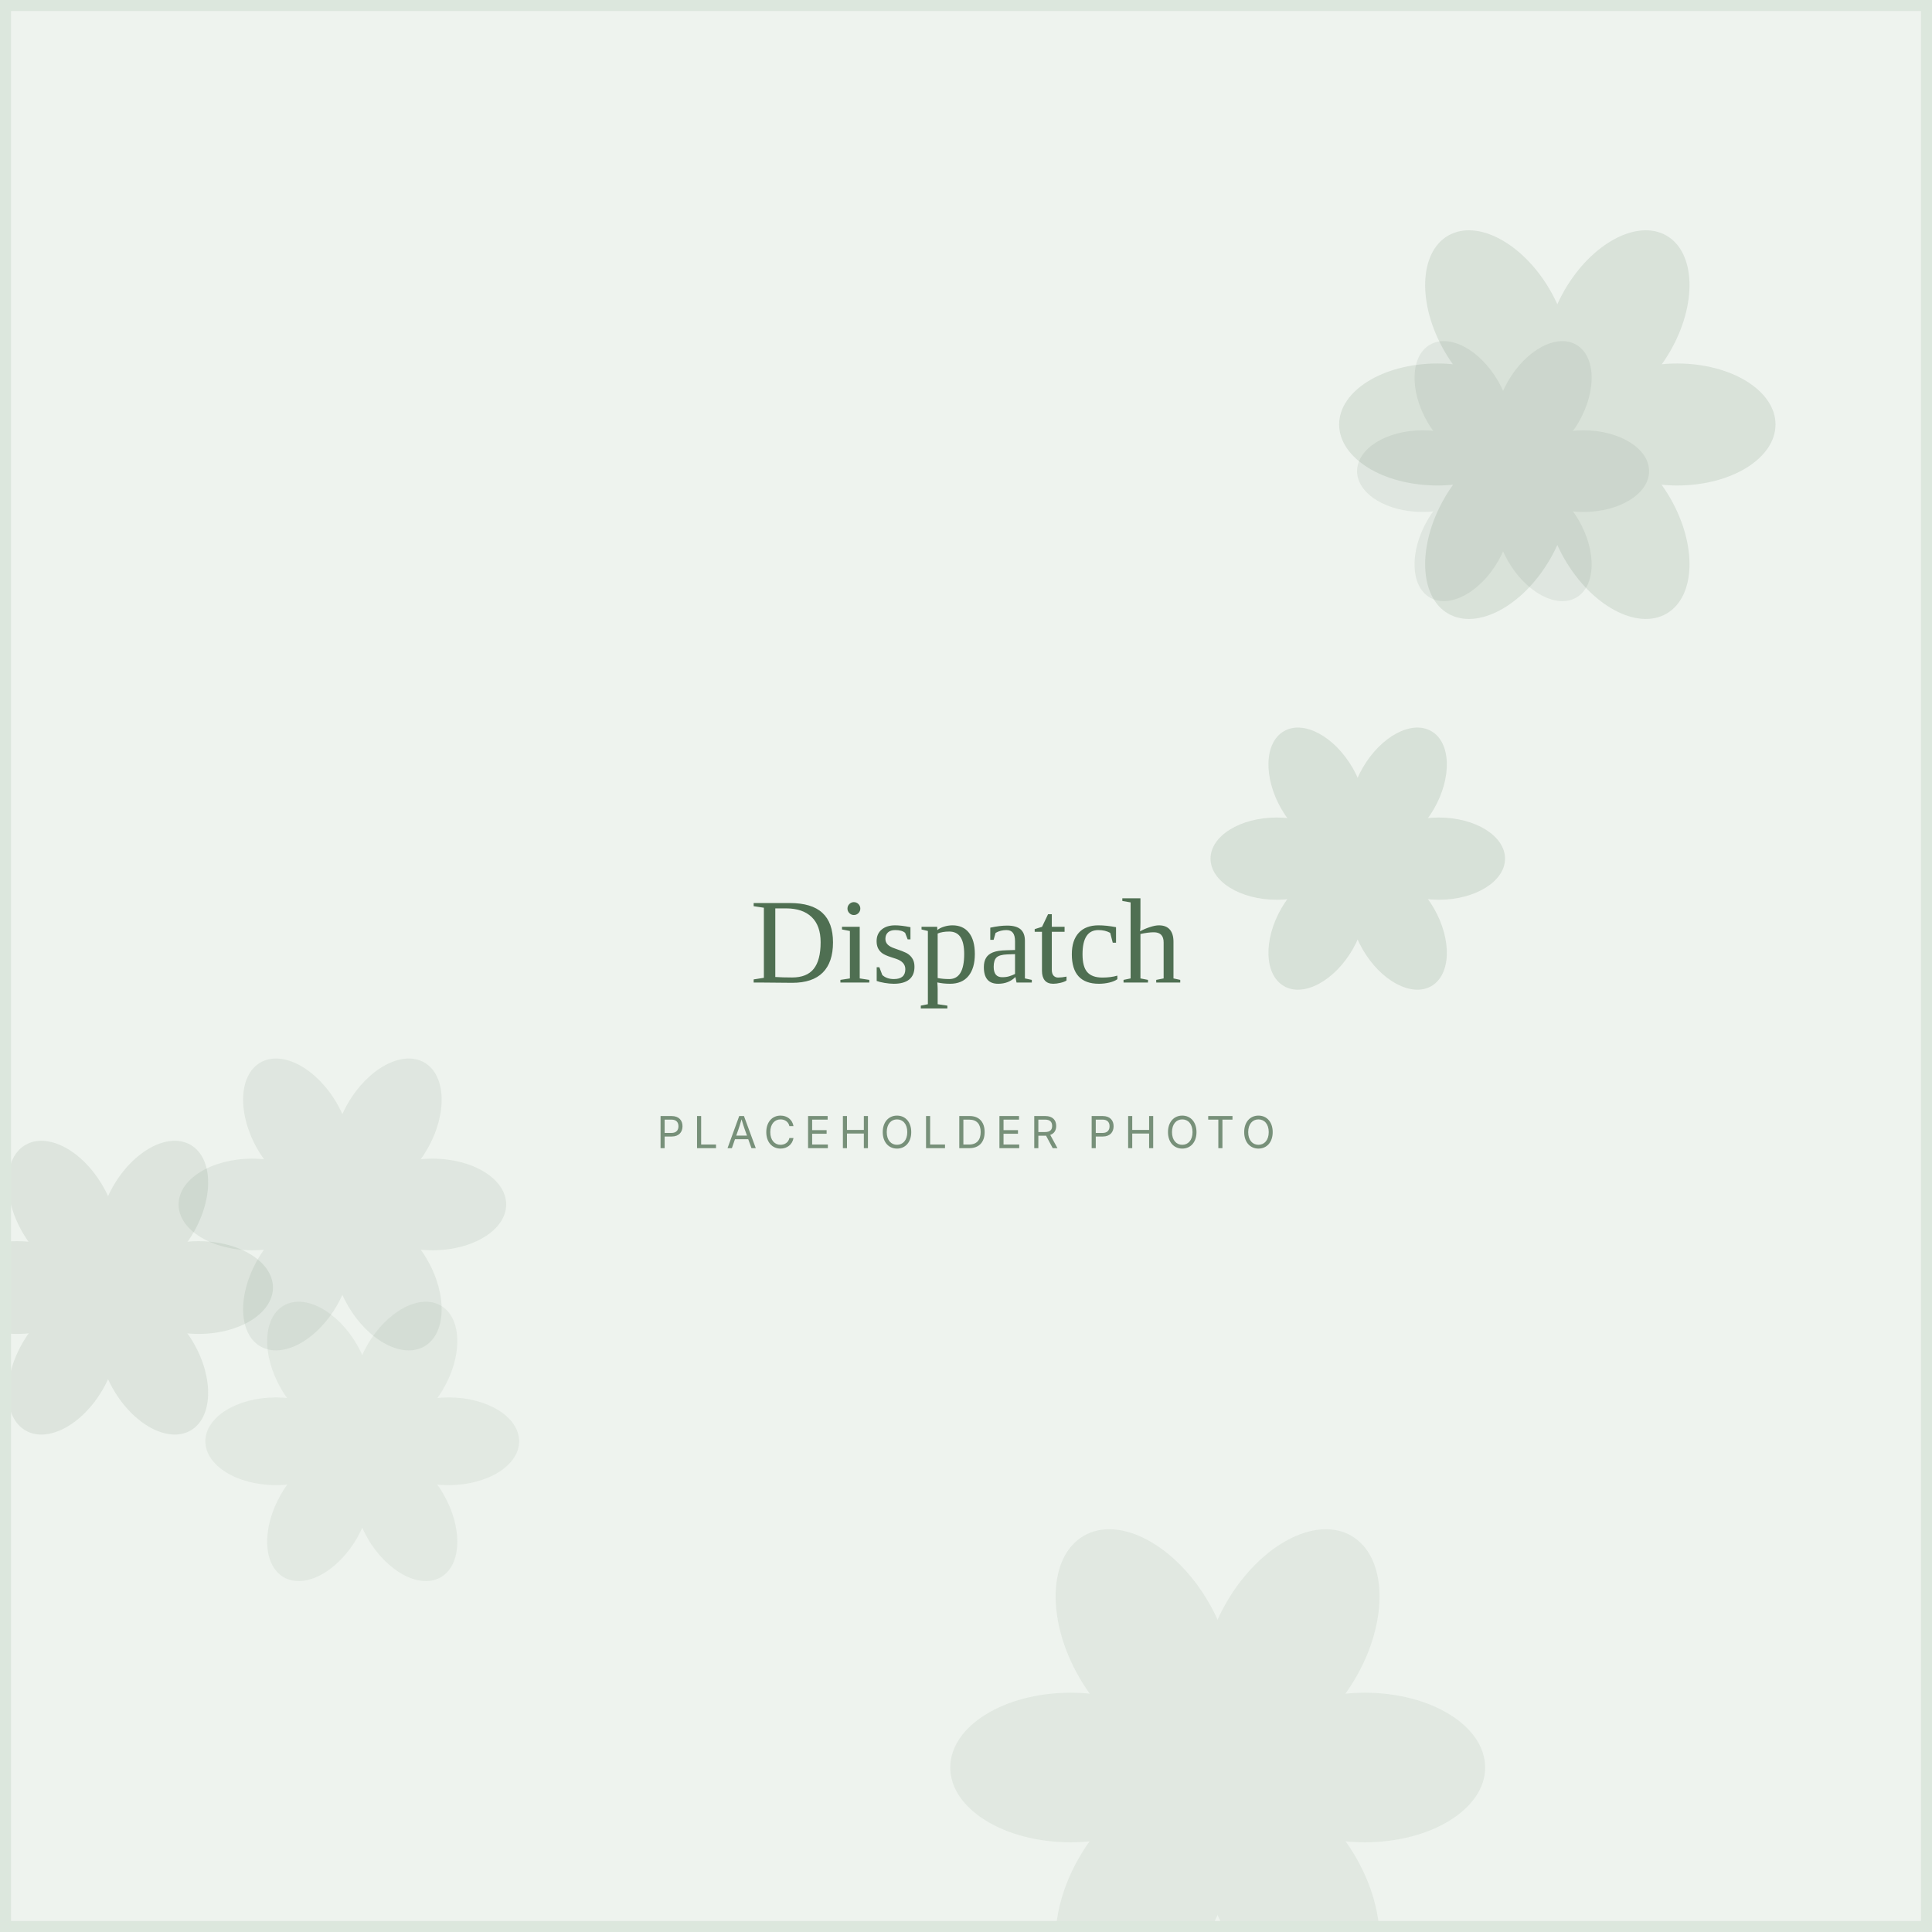
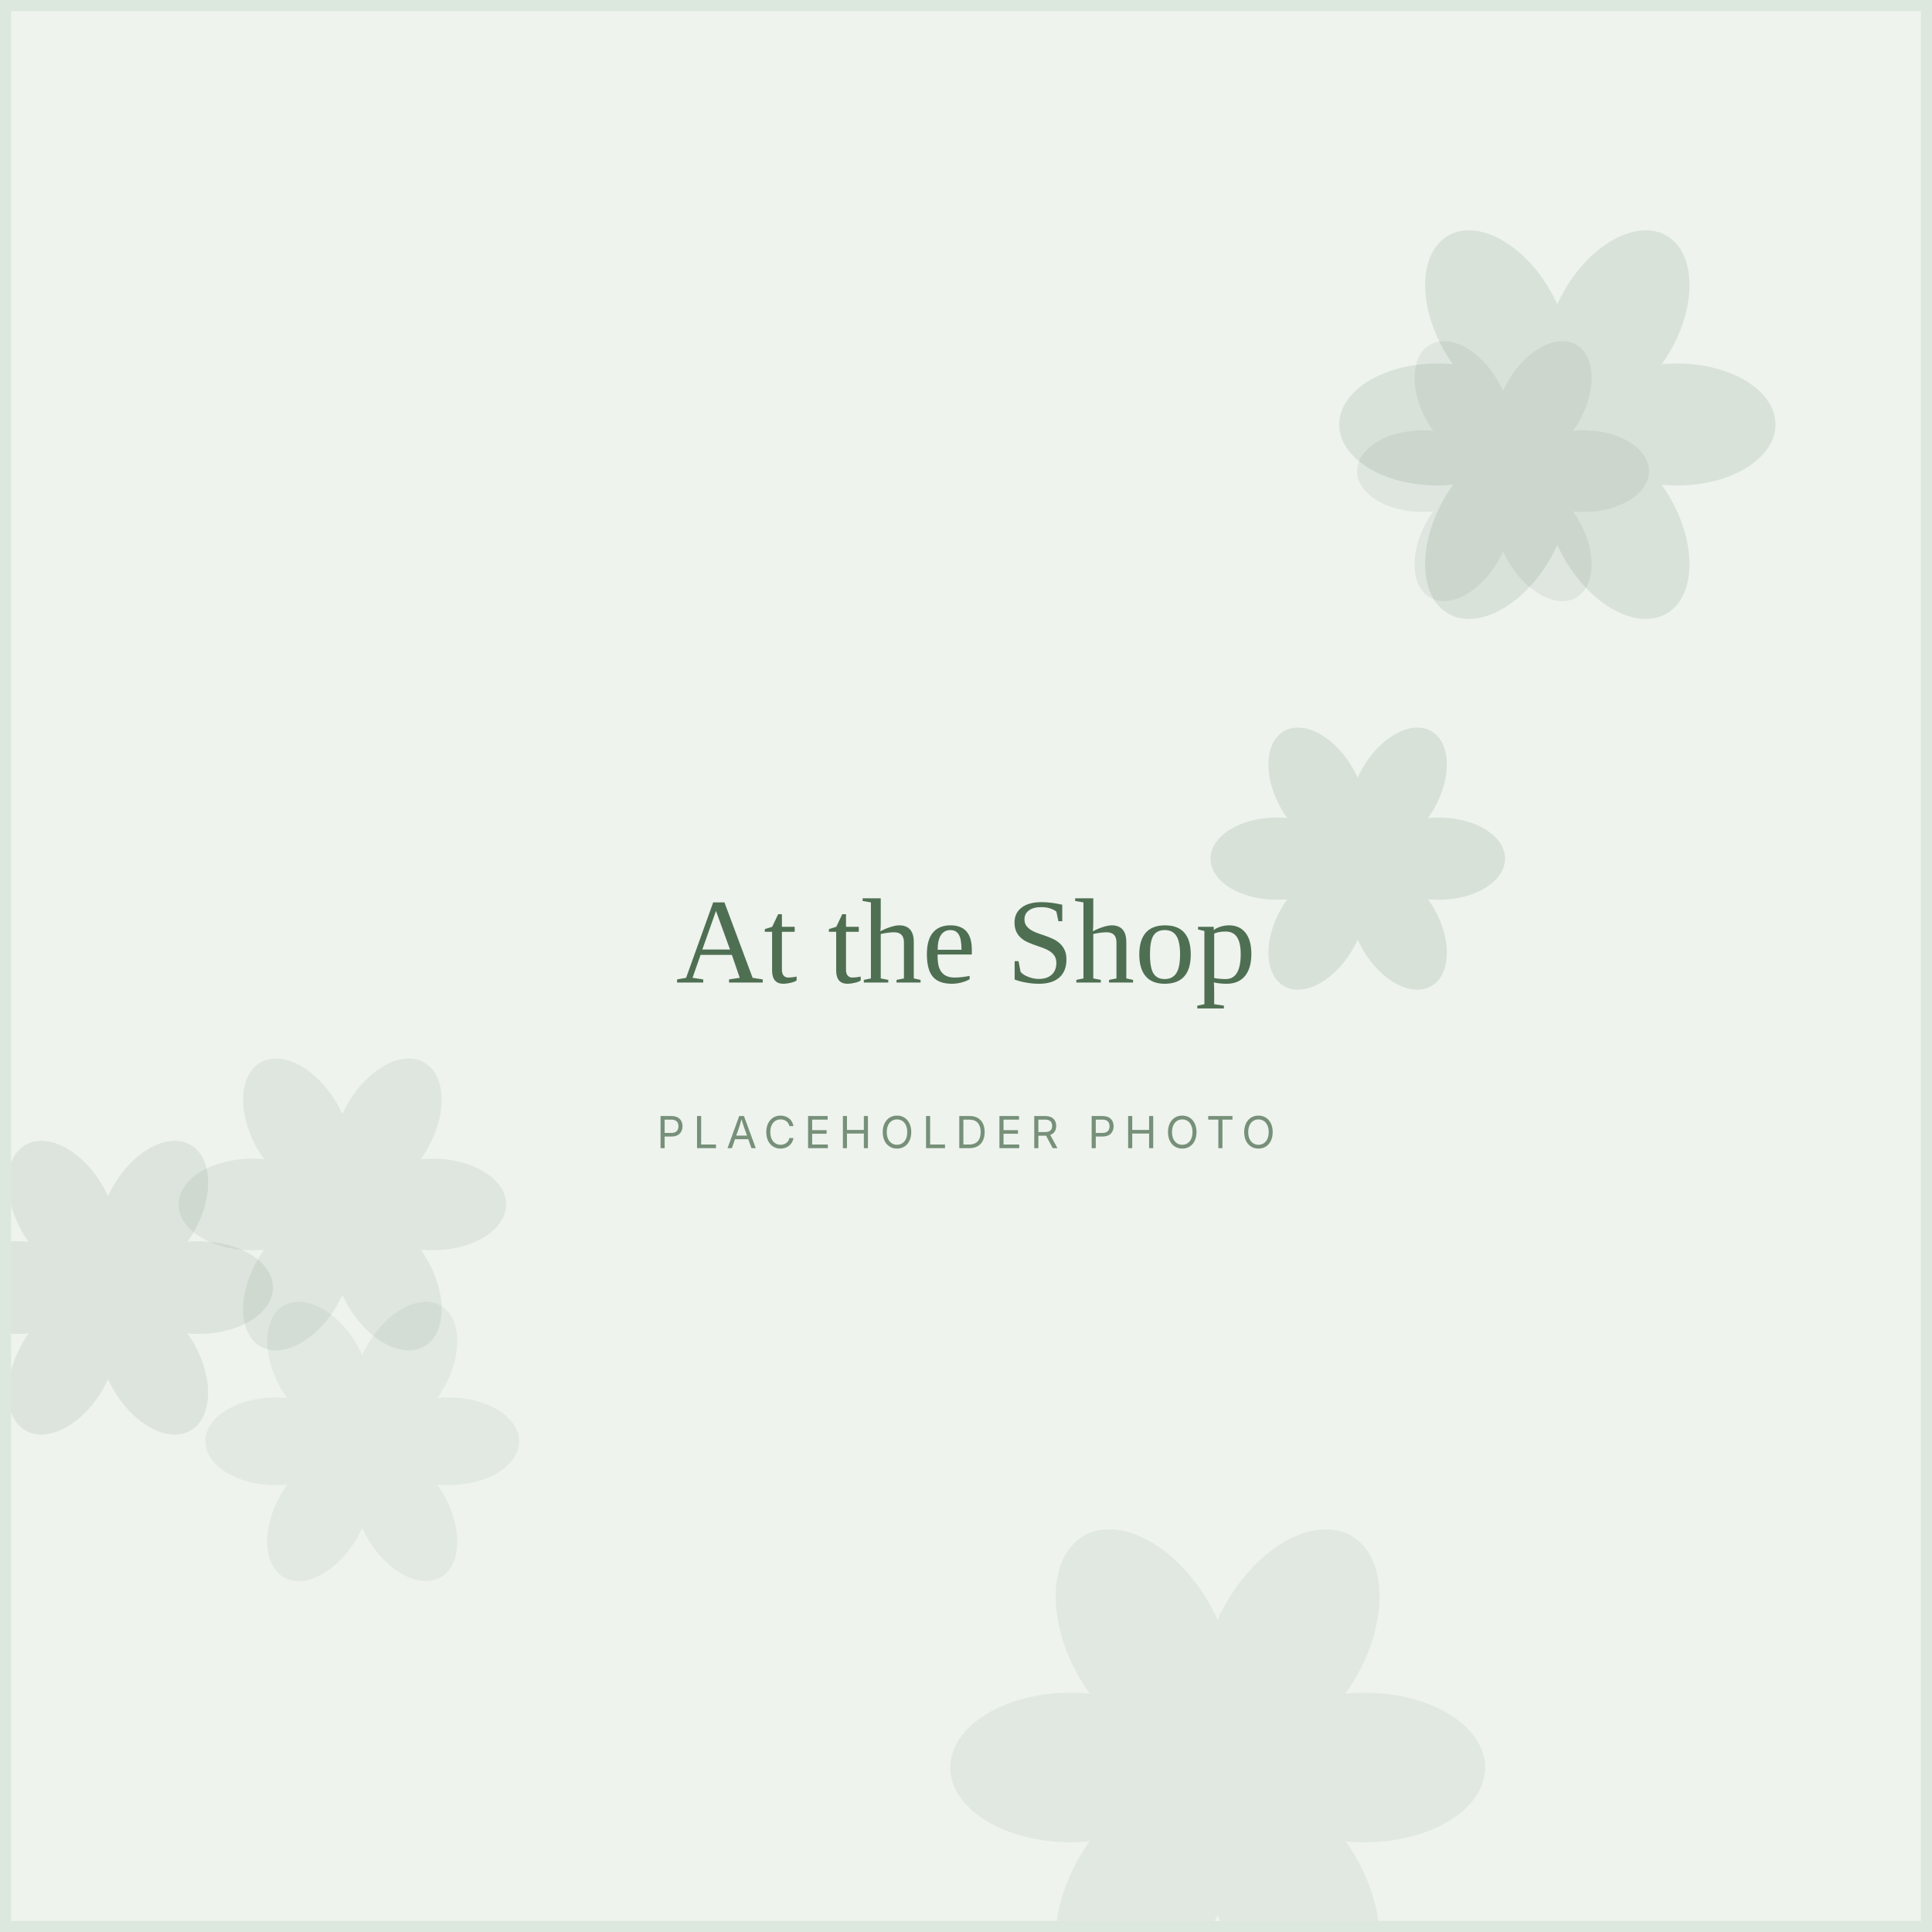
- <svg xmlns="http://www.w3.org/2000/svg" viewBox="0 0 700 700" width="700" height="700" role="img" aria-label="Dispatch placeholder artwork">
+ <svg xmlns="http://www.w3.org/2000/svg" viewBox="0 0 700 700" width="700" height="700" role="img" aria-label="At the Shop placeholder artwork">
  <rect width="700" height="700" fill="#eef3ee" />
  <g fill="#4f6f52" opacity="0.095">
    <ellipse cx="573.7" cy="170.7" rx="23.8" ry="14.8" transform="rotate(0.0 573.7 170.7)" />
    <ellipse cx="559.2" cy="195.9" rx="23.8" ry="14.8" transform="rotate(60.0 559.2 195.9)" />
    <ellipse cx="530.0" cy="195.9" rx="23.8" ry="14.8" transform="rotate(120.0 530.0 195.9)" />
    <ellipse cx="515.5" cy="170.7" rx="23.8" ry="14.8" transform="rotate(180.0 515.5 170.7)" />
    <ellipse cx="530.0" cy="145.5" rx="23.8" ry="14.8" transform="rotate(240.0 530.0 145.5)" />
    <ellipse cx="559.2" cy="145.5" rx="23.8" ry="14.8" transform="rotate(300.0 559.2 145.5)" />
    <circle cx="544.602" cy="170.706" r="11.7" />
  </g>
  <g fill="#4f6f52" opacity="0.11">
    <ellipse cx="72.0" cy="466.5" rx="26.9" ry="16.8" transform="rotate(0.0 72.0 466.5)" />
    <ellipse cx="55.6" cy="495.0" rx="26.9" ry="16.8" transform="rotate(60.0 55.6 495.0)" />
    <ellipse cx="22.7" cy="495.0" rx="26.9" ry="16.8" transform="rotate(120.0 22.7 495.0)" />
    <ellipse cx="6.2" cy="466.5" rx="26.9" ry="16.8" transform="rotate(180.0 6.2 466.5)" />
    <ellipse cx="22.7" cy="438.1" rx="26.9" ry="16.8" transform="rotate(240.0 22.7 438.1)" />
    <ellipse cx="55.6" cy="438.1" rx="26.9" ry="16.8" transform="rotate(300.0 55.6 438.1)" />
    <circle cx="39.103" cy="466.549" r="13.2" />
  </g>
  <g fill="#4f6f52" opacity="0.094">
    <ellipse cx="156.7" cy="436.4" rx="26.7" ry="16.6" transform="rotate(0.0 156.7 436.4)" />
    <ellipse cx="140.4" cy="464.7" rx="26.7" ry="16.6" transform="rotate(60.0 140.4 464.7)" />
    <ellipse cx="107.7" cy="464.7" rx="26.7" ry="16.6" transform="rotate(120.0 107.7 464.7)" />
    <ellipse cx="91.4" cy="436.4" rx="26.7" ry="16.6" transform="rotate(180.0 91.4 436.4)" />
    <ellipse cx="107.7" cy="408.1" rx="26.7" ry="16.6" transform="rotate(240.0 107.7 408.1)" />
    <ellipse cx="140.4" cy="408.1" rx="26.7" ry="16.6" transform="rotate(300.0 140.4 408.1)" />
    <circle cx="124.064" cy="436.403" r="13.1" />
  </g>
  <g fill="#4f6f52" opacity="0.084">
    <ellipse cx="494.5" cy="640.4" rx="43.6" ry="27.1" transform="rotate(0.0 494.5 640.4)" />
    <ellipse cx="467.8" cy="686.5" rx="43.6" ry="27.1" transform="rotate(60.0 467.8 686.5)" />
    <ellipse cx="414.5" cy="686.5" rx="43.6" ry="27.1" transform="rotate(120.0 414.5 686.5)" />
    <ellipse cx="387.9" cy="640.4" rx="43.6" ry="27.1" transform="rotate(180.0 387.9 640.4)" />
    <ellipse cx="414.5" cy="594.2" rx="43.6" ry="27.1" transform="rotate(240.0 414.5 594.2)" />
    <ellipse cx="467.8" cy="594.2" rx="43.6" ry="27.1" transform="rotate(300.0 467.8 594.2)" />
    <circle cx="441.187" cy="640.375" r="21.3" />
  </g>
  <g fill="#4f6f52" opacity="0.135">
    <ellipse cx="607.7" cy="153.8" rx="35.6" ry="22.1" transform="rotate(0.0 607.7 153.8)" />
    <ellipse cx="586.0" cy="191.5" rx="35.6" ry="22.1" transform="rotate(60.0 586.0 191.5)" />
    <ellipse cx="542.5" cy="191.5" rx="35.6" ry="22.1" transform="rotate(120.0 542.5 191.5)" />
    <ellipse cx="520.8" cy="153.8" rx="35.6" ry="22.1" transform="rotate(180.0 520.8 153.8)" />
    <ellipse cx="542.5" cy="116.2" rx="35.6" ry="22.1" transform="rotate(240.0 542.5 116.2)" />
    <ellipse cx="586.0" cy="116.2" rx="35.6" ry="22.1" transform="rotate(300.0 586.0 116.2)" />
    <circle cx="564.249" cy="153.837" r="17.4" />
  </g>
  <g fill="#4f6f52" opacity="0.141">
    <ellipse cx="521.3" cy="311.1" rx="24.0" ry="14.9" transform="rotate(0.0 521.3 311.1)" />
    <ellipse cx="506.6" cy="336.5" rx="24.0" ry="14.9" transform="rotate(60.0 506.6 336.5)" />
    <ellipse cx="477.2" cy="336.5" rx="24.0" ry="14.9" transform="rotate(120.0 477.2 336.5)" />
    <ellipse cx="462.6" cy="311.1" rx="24.0" ry="14.9" transform="rotate(180.0 462.6 311.1)" />
    <ellipse cx="477.2" cy="285.7" rx="24.0" ry="14.9" transform="rotate(240.0 477.2 285.7)" />
    <ellipse cx="506.6" cy="285.7" rx="24.0" ry="14.9" transform="rotate(300.0 506.6 285.7)" />
    <circle cx="491.913" cy="311.079" r="11.7" />
  </g>
  <g fill="#4f6f52" opacity="0.078">
    <ellipse cx="162.5" cy="522.2" rx="25.6" ry="15.9" transform="rotate(0.0 162.5 522.2)" />
    <ellipse cx="146.9" cy="549.3" rx="25.6" ry="15.9" transform="rotate(60.0 146.9 549.3)" />
    <ellipse cx="115.6" cy="549.3" rx="25.6" ry="15.9" transform="rotate(120.0 115.6 549.3)" />
    <ellipse cx="100.0" cy="522.2" rx="25.6" ry="15.9" transform="rotate(180.0 100.0 522.2)" />
    <ellipse cx="115.6" cy="495.2" rx="25.6" ry="15.9" transform="rotate(240.0 115.6 495.2)" />
    <ellipse cx="146.9" cy="495.2" rx="25.6" ry="15.9" transform="rotate(300.0 146.9 495.2)" />
    <circle cx="131.235" cy="522.226" r="12.5" />
  </g>
  <rect x="0" y="0" width="700" height="700" fill="none" stroke="#dce7dd" stroke-width="8" />
  <g font-family="Georgia, 'Times New Roman', serif" text-anchor="middle">
-     <text x="350" y="356" font-size="44" fill="#4f6f52">Dispatch</text>
+     <text x="350" y="356" font-size="44" fill="#4f6f52">At the Shop</text>
  </g>
  <g font-family="Inter, system-ui, sans-serif" text-anchor="middle">
    <text x="350" y="416" font-size="16" letter-spacing="3" fill="#4f6f52" opacity="0.75">PLACEHOLDER PHOTO</text>
  </g>
</svg>
